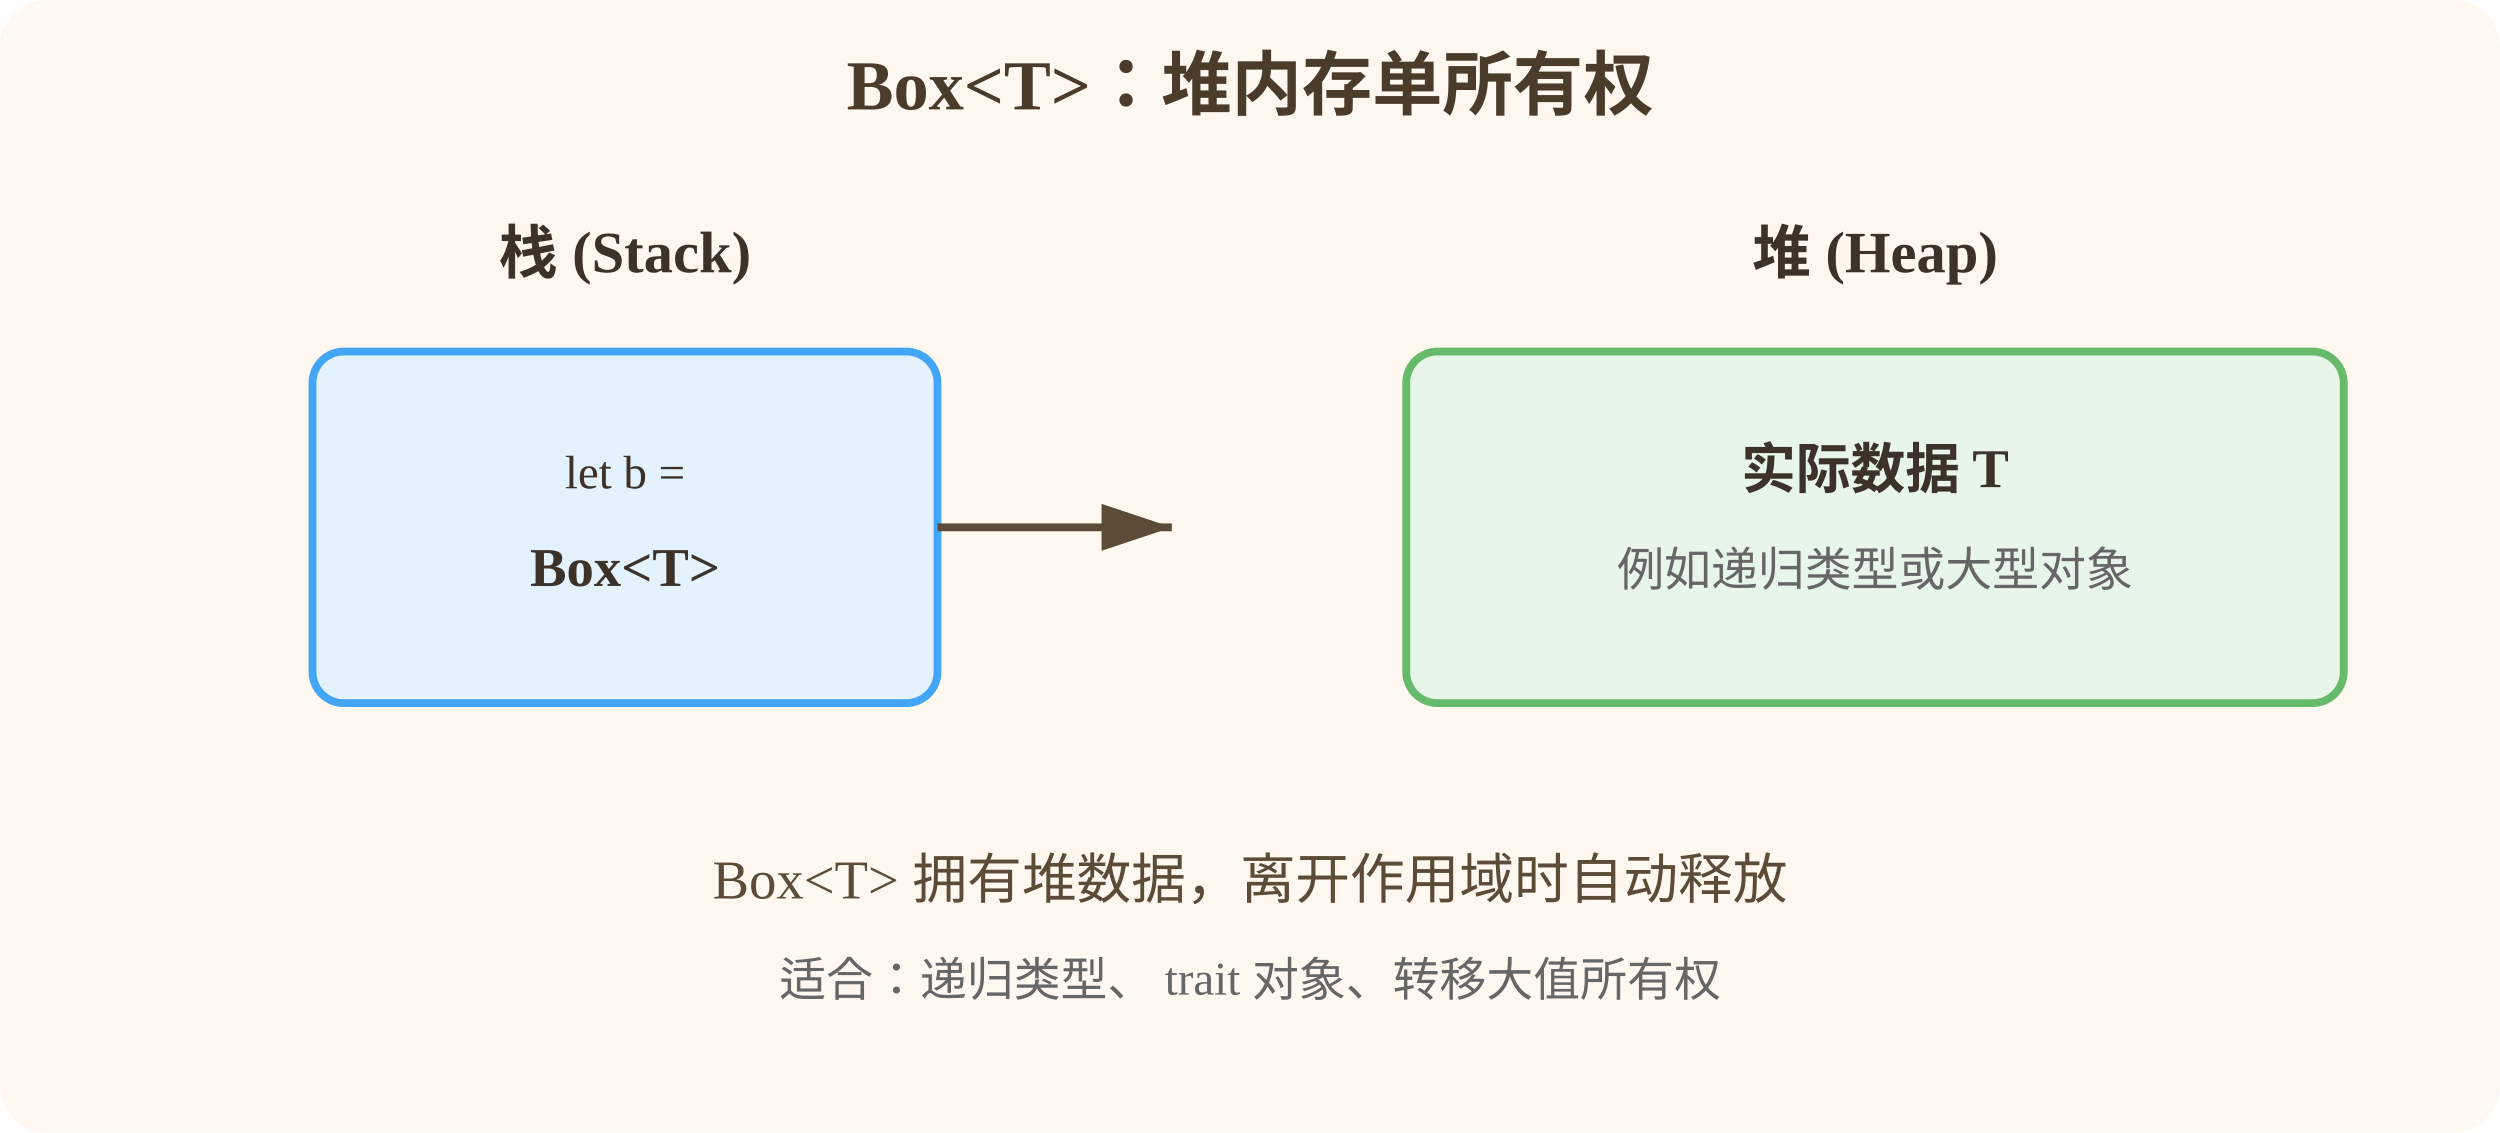
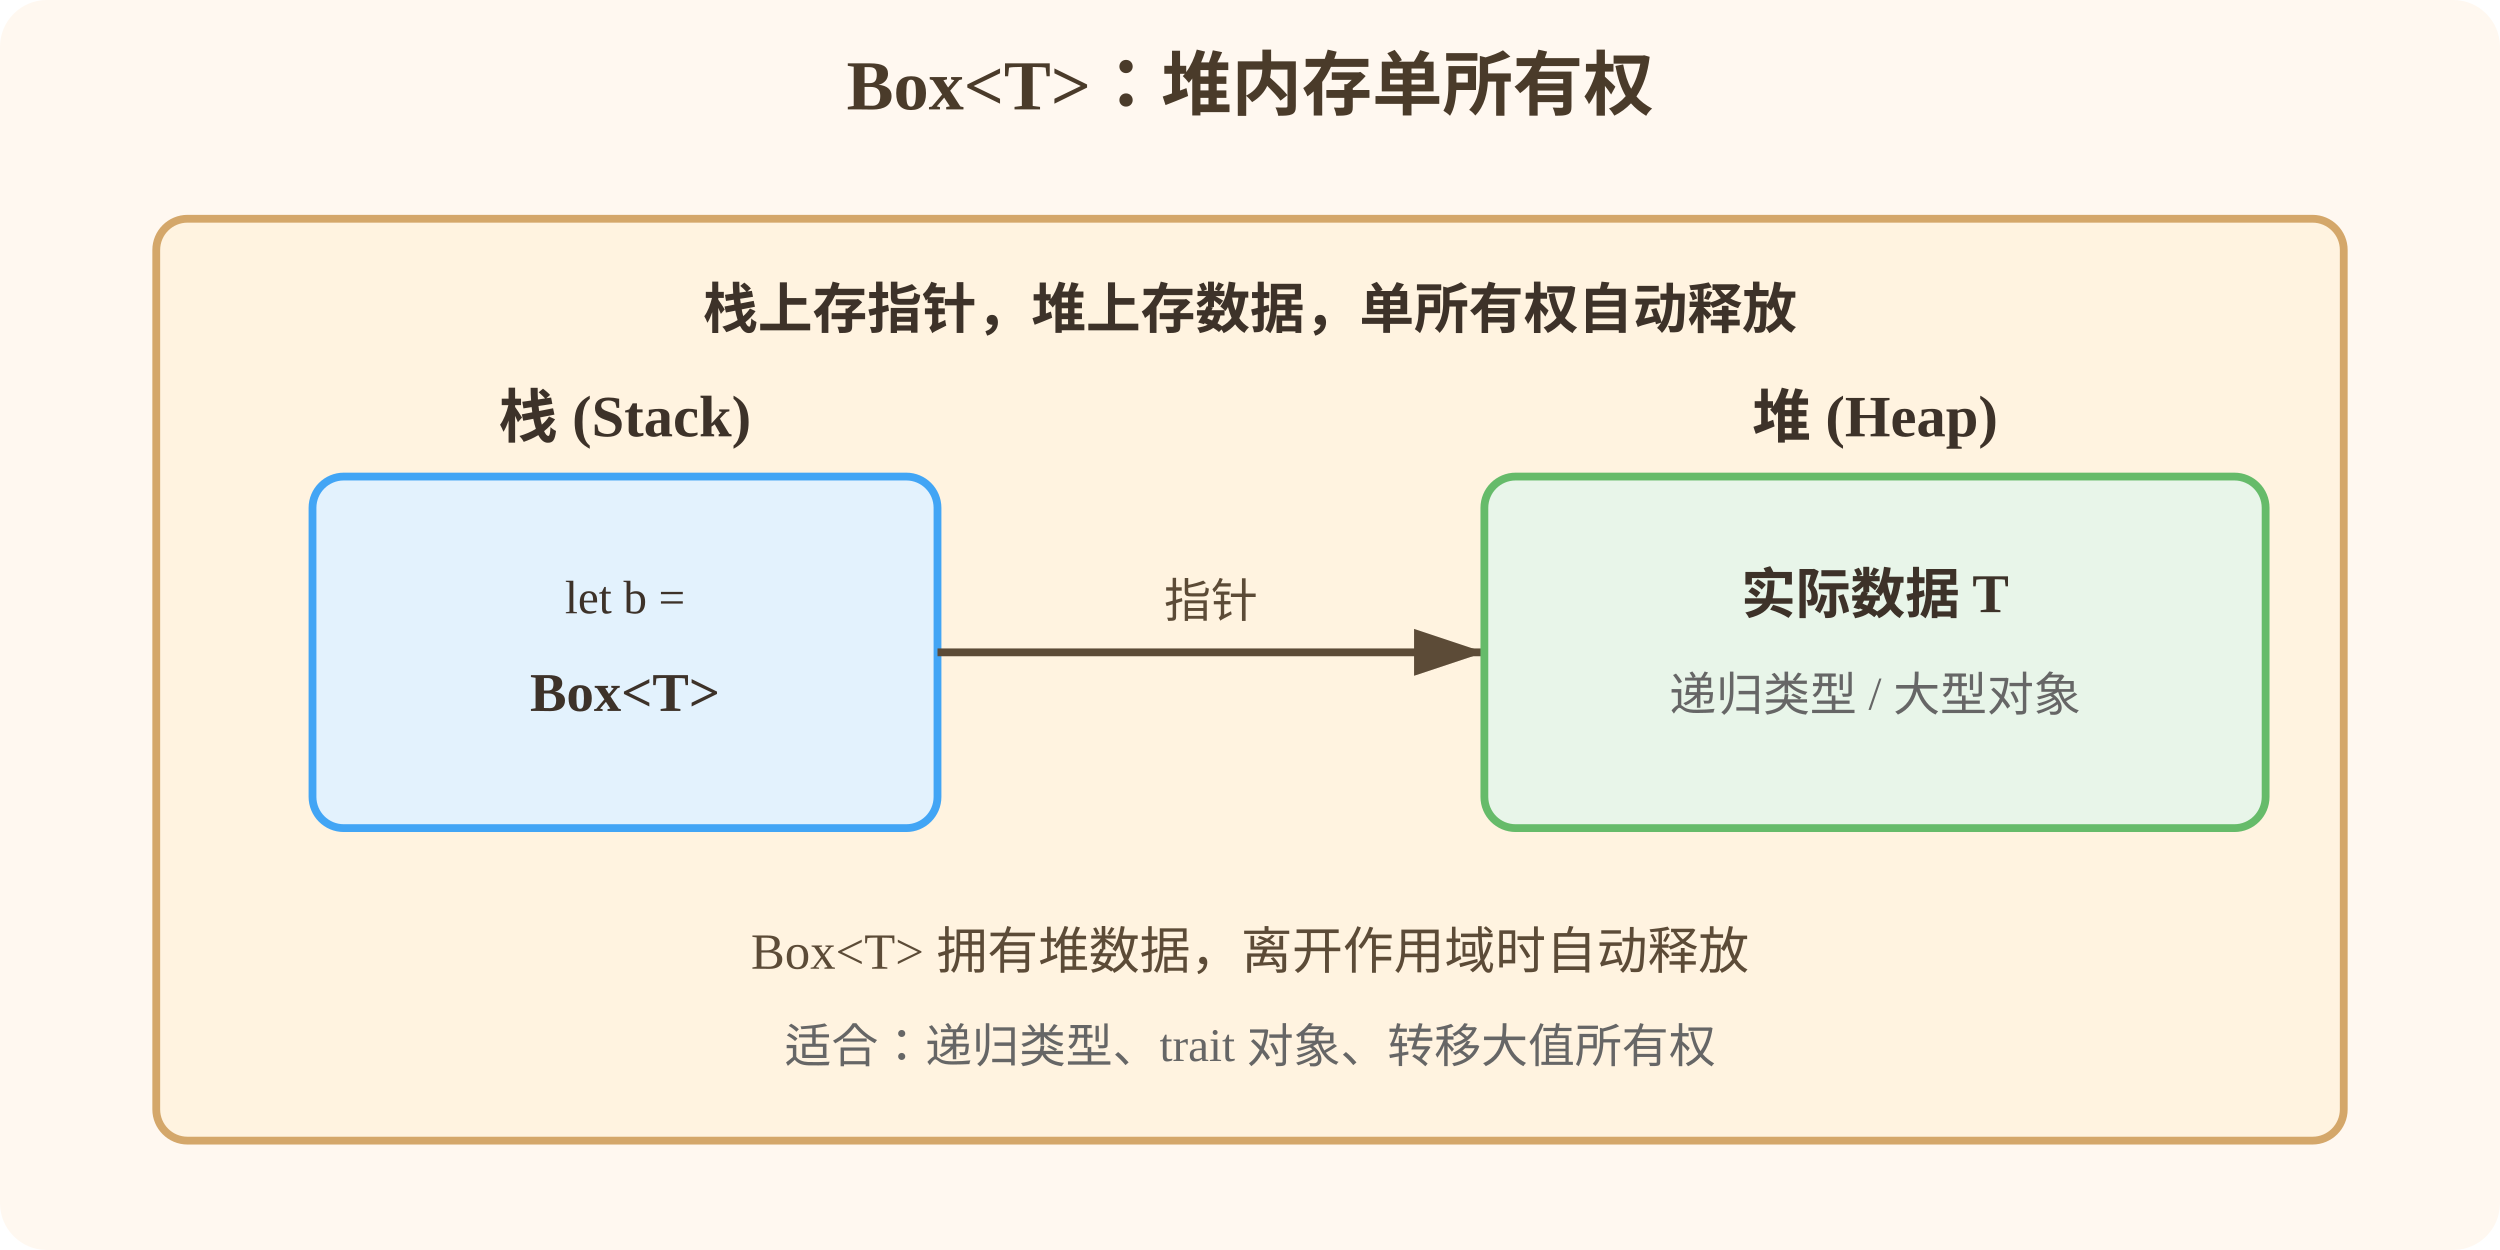
- <svg xmlns="http://www.w3.org/2000/svg" width="640" height="290" viewBox="0 0 640 290">
+ <svg xmlns="http://www.w3.org/2000/svg" width="640" height="320" viewBox="0 0 640 320">
  <rect width="100%" height="100%" fill="#fff8f0" rx="12" />
  <text x="320" y="28" text-anchor="middle" font-size="18" font-weight="bold" fill="#4a3b2a">Box&lt;T&gt;：堆内存单所有权</text>
  <defs>
    <marker id="arrow" markerWidth="10" markerHeight="10" refX="9" refY="3" orient="auto" markerUnits="strokeWidth">
      <path d="M0,0 L0,6 L9,3 z" fill="#5c4b37" />
    </marker>
  </defs>
-   <text x="160" y="70" font-size="15" font-weight="bold" fill="#3d3229" text-anchor="middle">栈 (Stack)</text>
-   <rect x="80" y="90" width="160" height="90" fill="#e3f2fd" stroke="#42a5f5" stroke-width="2" rx="8" />
-   <text x="160" y="125" font-size="12" font-weight="normal" fill="#3d3229" text-anchor="middle">let b =</text>
-   <text x="160" y="150" font-size="14" font-weight="bold" fill="#3d3229" text-anchor="middle">Box&lt;T&gt;</text>
-   <line x1="240" y1="135" x2="300" y2="135" stroke="#5c4b37" stroke-width="2" marker-end="url(#arrow)" />
-   <text x="480" y="70" font-size="15" font-weight="bold" fill="#3d3229" text-anchor="middle">堆 (Heap)</text>
-   <rect x="360" y="90" width="240" height="90" fill="#e8f5e9" stroke="#66bb6a" stroke-width="2" rx="8" />
-   <text x="480" y="125" font-size="14" font-weight="bold" fill="#3d3229" text-anchor="middle">实际数据 T</text>
-   <text x="480" y="150" font-size="12" font-weight="normal" fill="#666" text-anchor="middle">例如递归类型或大型对象</text>
-   <text x="320" y="230" font-size="14" font-weight="normal" fill="#5c4b37" text-anchor="middle">Box&lt;T&gt; 拥有堆数据，离开作用域时自动释放</text>
-   <text x="320" y="255" font-size="12" font-weight="normal" fill="#666" text-anchor="middle">适合：递归类型、 trait 对象、转移大值所有权</text>
+   <rect x="40" y="56" width="560" height="236" fill="#fff3e0" stroke="#d4a76a" stroke-width="2" rx="8" />
+   <text x="320" y="84" font-size="14" font-weight="bold" fill="#3d3229" text-anchor="middle">栈上存指针，堆上存数据，单所有权自动释放</text>
+   <text x="160" y="112" font-size="15" font-weight="bold" fill="#3d3229" text-anchor="middle">栈 (Stack)</text>
+   <rect x="80" y="122" width="160" height="90" fill="#e3f2fd" stroke="#42a5f5" stroke-width="2" rx="8" />
+   <text x="160" y="157" font-size="12" fill="#3d3229" text-anchor="middle">let b =</text>
+   <text x="160" y="182" font-size="14" font-weight="bold" fill="#3d3229" text-anchor="middle">Box&lt;T&gt;</text>
+   <line x1="240" y1="167" x2="380" y2="167" stroke="#5c4b37" stroke-width="2" marker-end="url(#arrow)" />
+   <text x="310" y="158" font-size="12" fill="#5c4b37" text-anchor="middle">指针</text>
+   <text x="480" y="112" font-size="15" font-weight="bold" fill="#3d3229" text-anchor="middle">堆 (Heap)</text>
+   <rect x="380" y="122" width="200" height="90" fill="#e8f5e9" stroke="#66bb6a" stroke-width="2" rx="8" />
+   <text x="480" y="157" font-size="14" font-weight="bold" fill="#3d3229" text-anchor="middle">实际数据 T</text>
+   <text x="480" y="182" font-size="12" fill="#666" text-anchor="middle">递归类型 / 大型对象</text>
+   <text x="320" y="248" font-size="13" fill="#5c4b37" text-anchor="middle">Box&lt;T&gt; 拥有堆数据，离开作用域时自动释放</text>
+   <text x="320" y="272" font-size="12" fill="#666" text-anchor="middle">适合：递归类型、trait 对象、转移大值所有权</text>
</svg>
